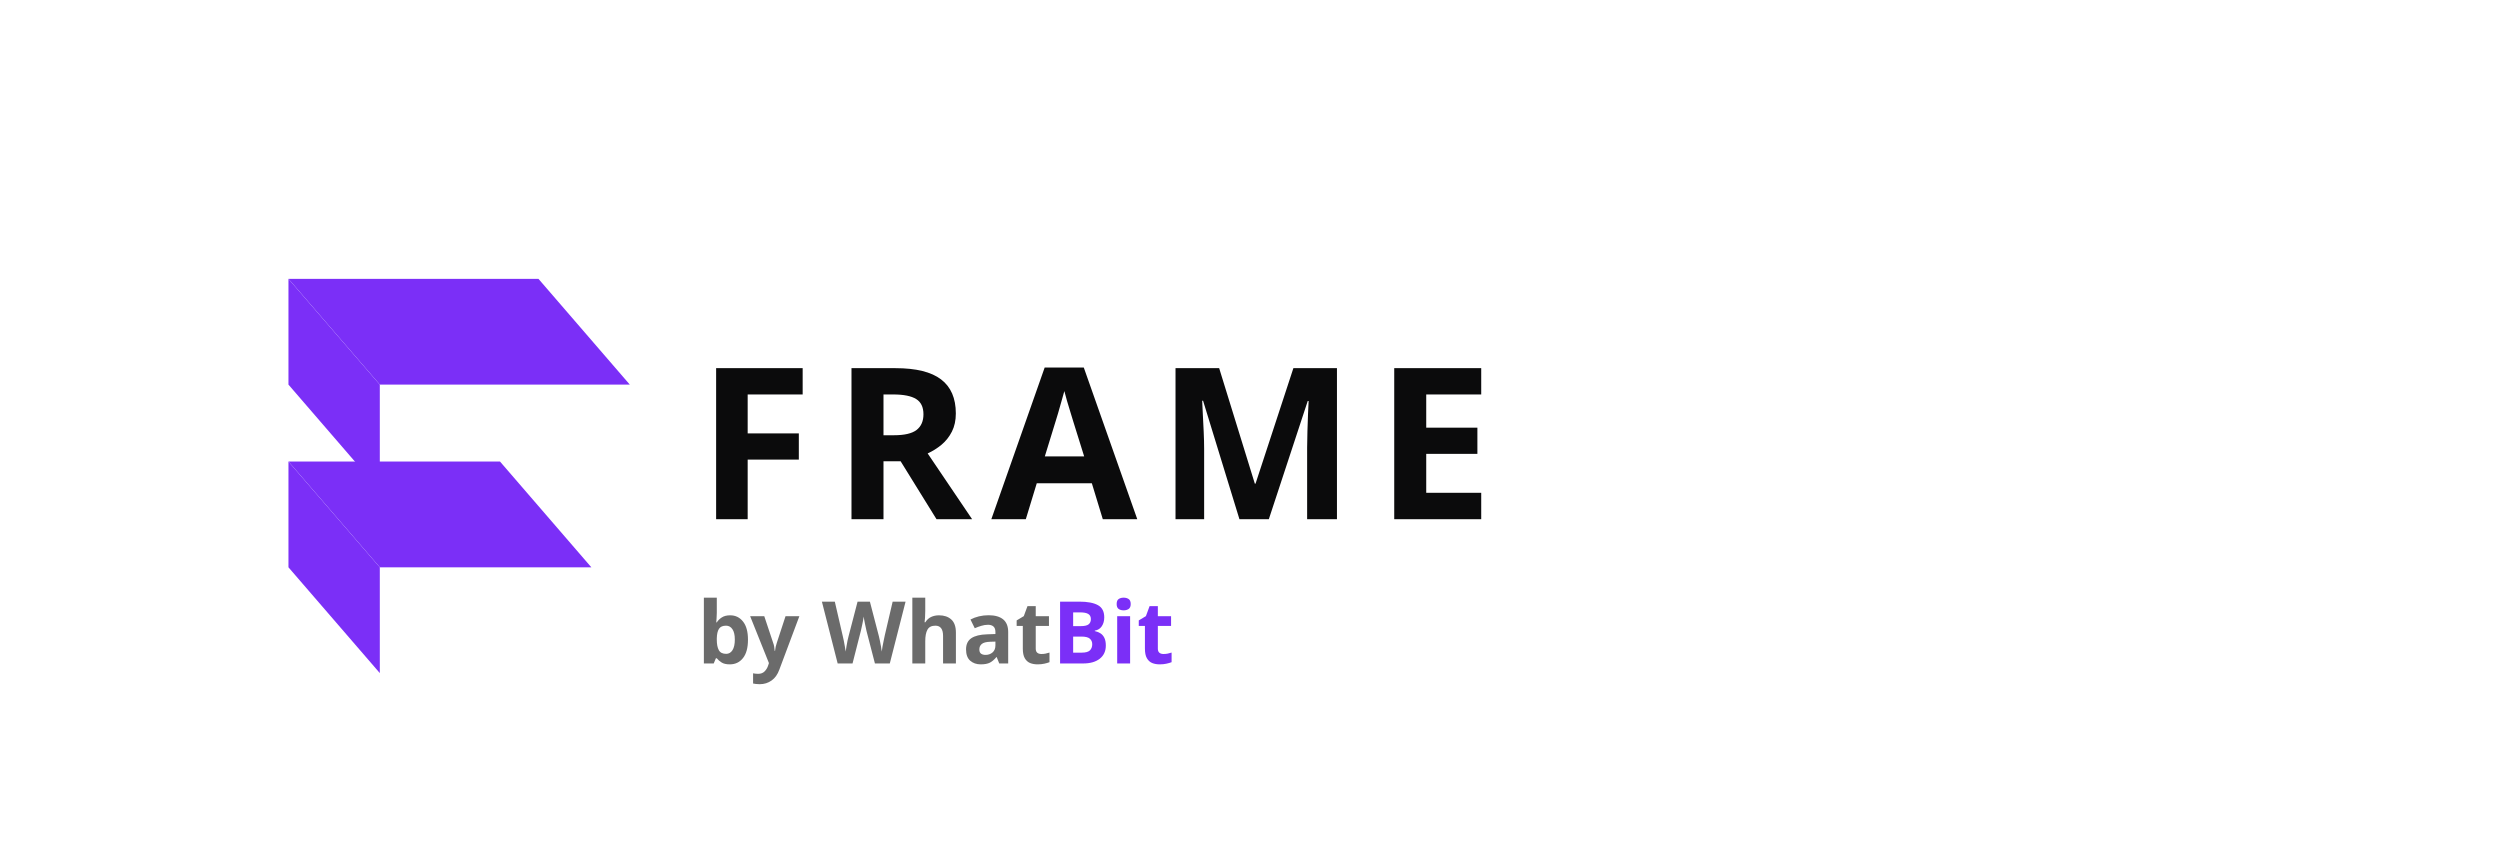
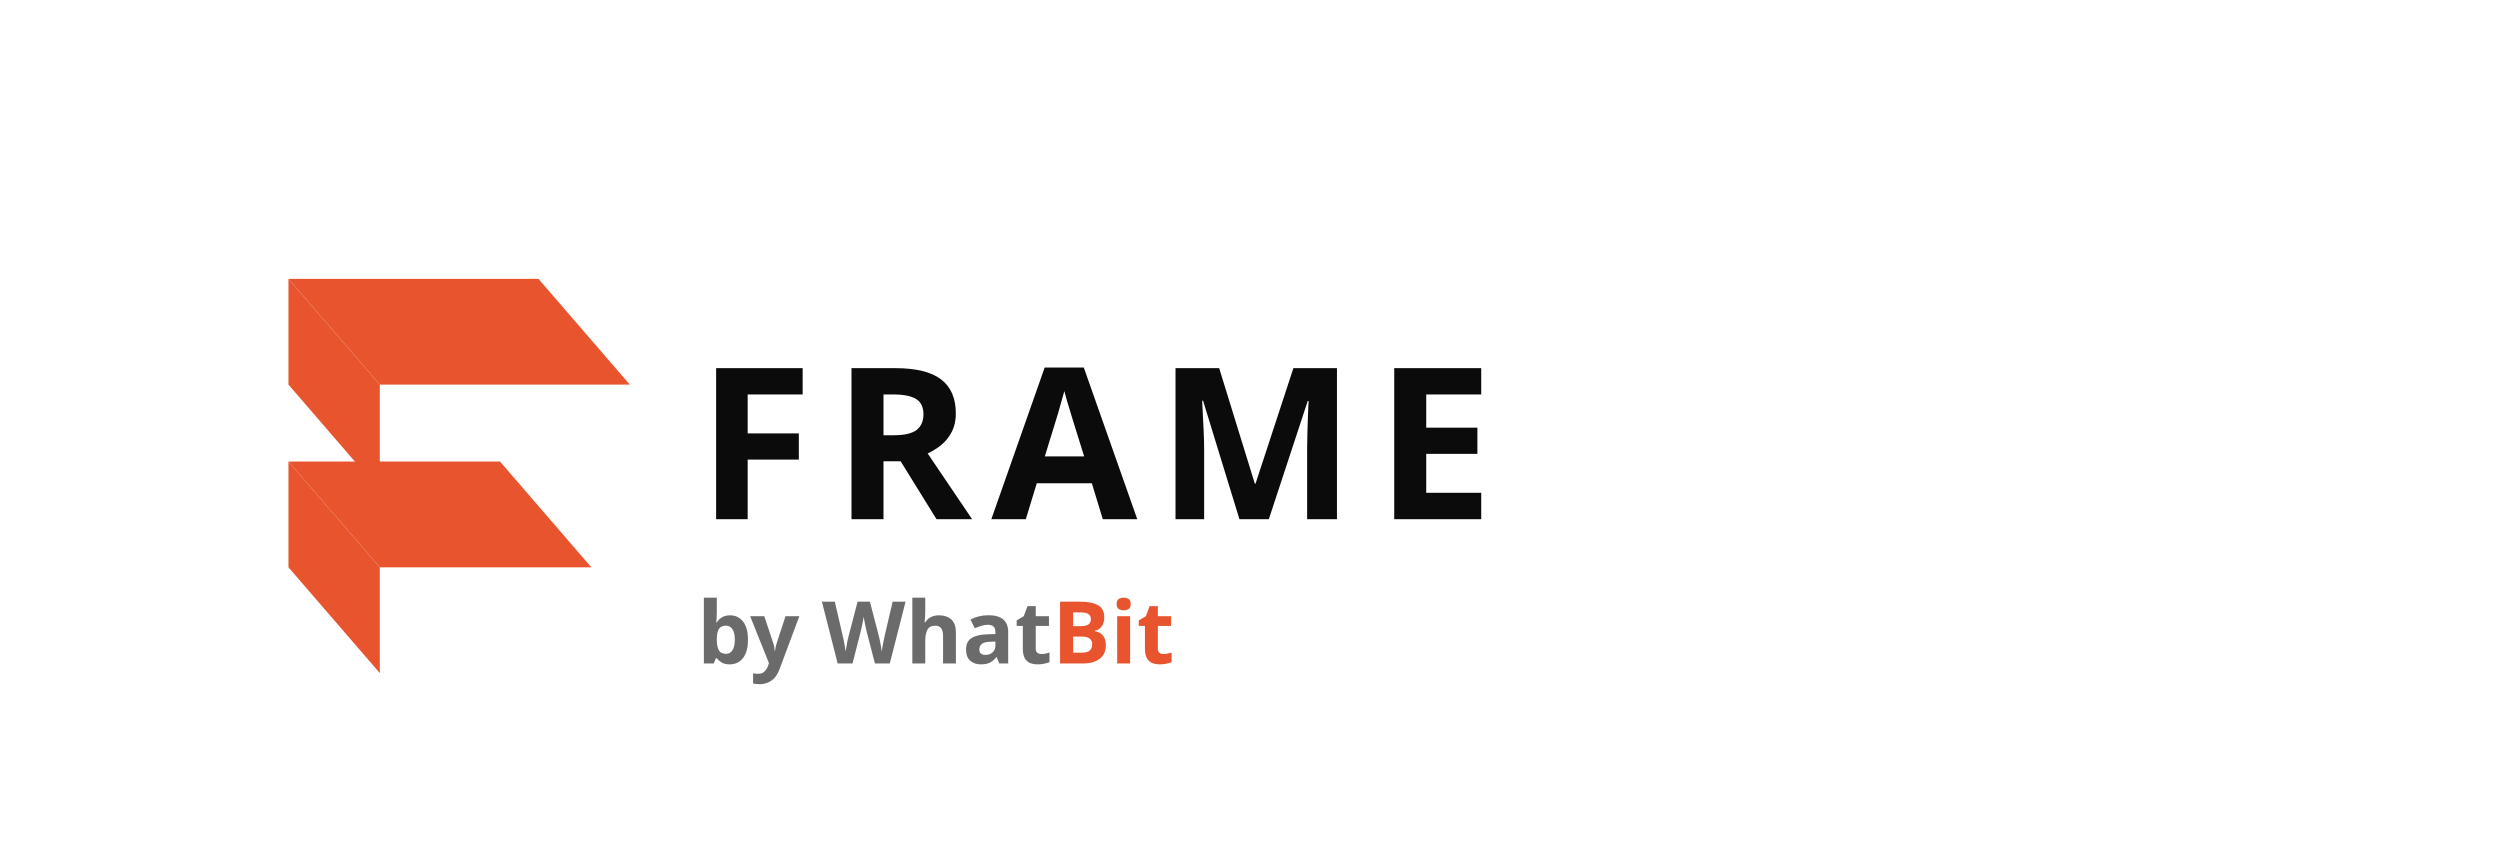
<svg xmlns="http://www.w3.org/2000/svg" width="520" height="180" viewBox="0 0 520 180" role="img">
-   <g fill="#7B2FF7">
+   <g fill="#E8542E">
    <polygon points="60,58 112,58 131,80 79,80" />
    <polygon points="60,58 79,80 79,102 60,80" />
    <polygon points="60,96 104,96 123,118 79,118" />
    <polygon points="60,96 79,118 79,140 60,118" />
  </g>
  <text x="145" y="108" font-family="Montserrat, sans-serif" font-weight="700" font-size="44" letter-spacing="4" fill="#0B0B0C">FRAME</text>
-   <text x="145" y="138" font-family="Nunito, sans-serif" font-weight="600" font-size="18" fill="#6B6B6B">by What<tspan fill="#7B2FF7">Bit</tspan>
+   <text x="145" y="138" font-family="Nunito, sans-serif" font-weight="600" font-size="18" fill="#6B6B6B">by What<tspan fill="#E8542E">Bit</tspan>
  </text>
</svg>
